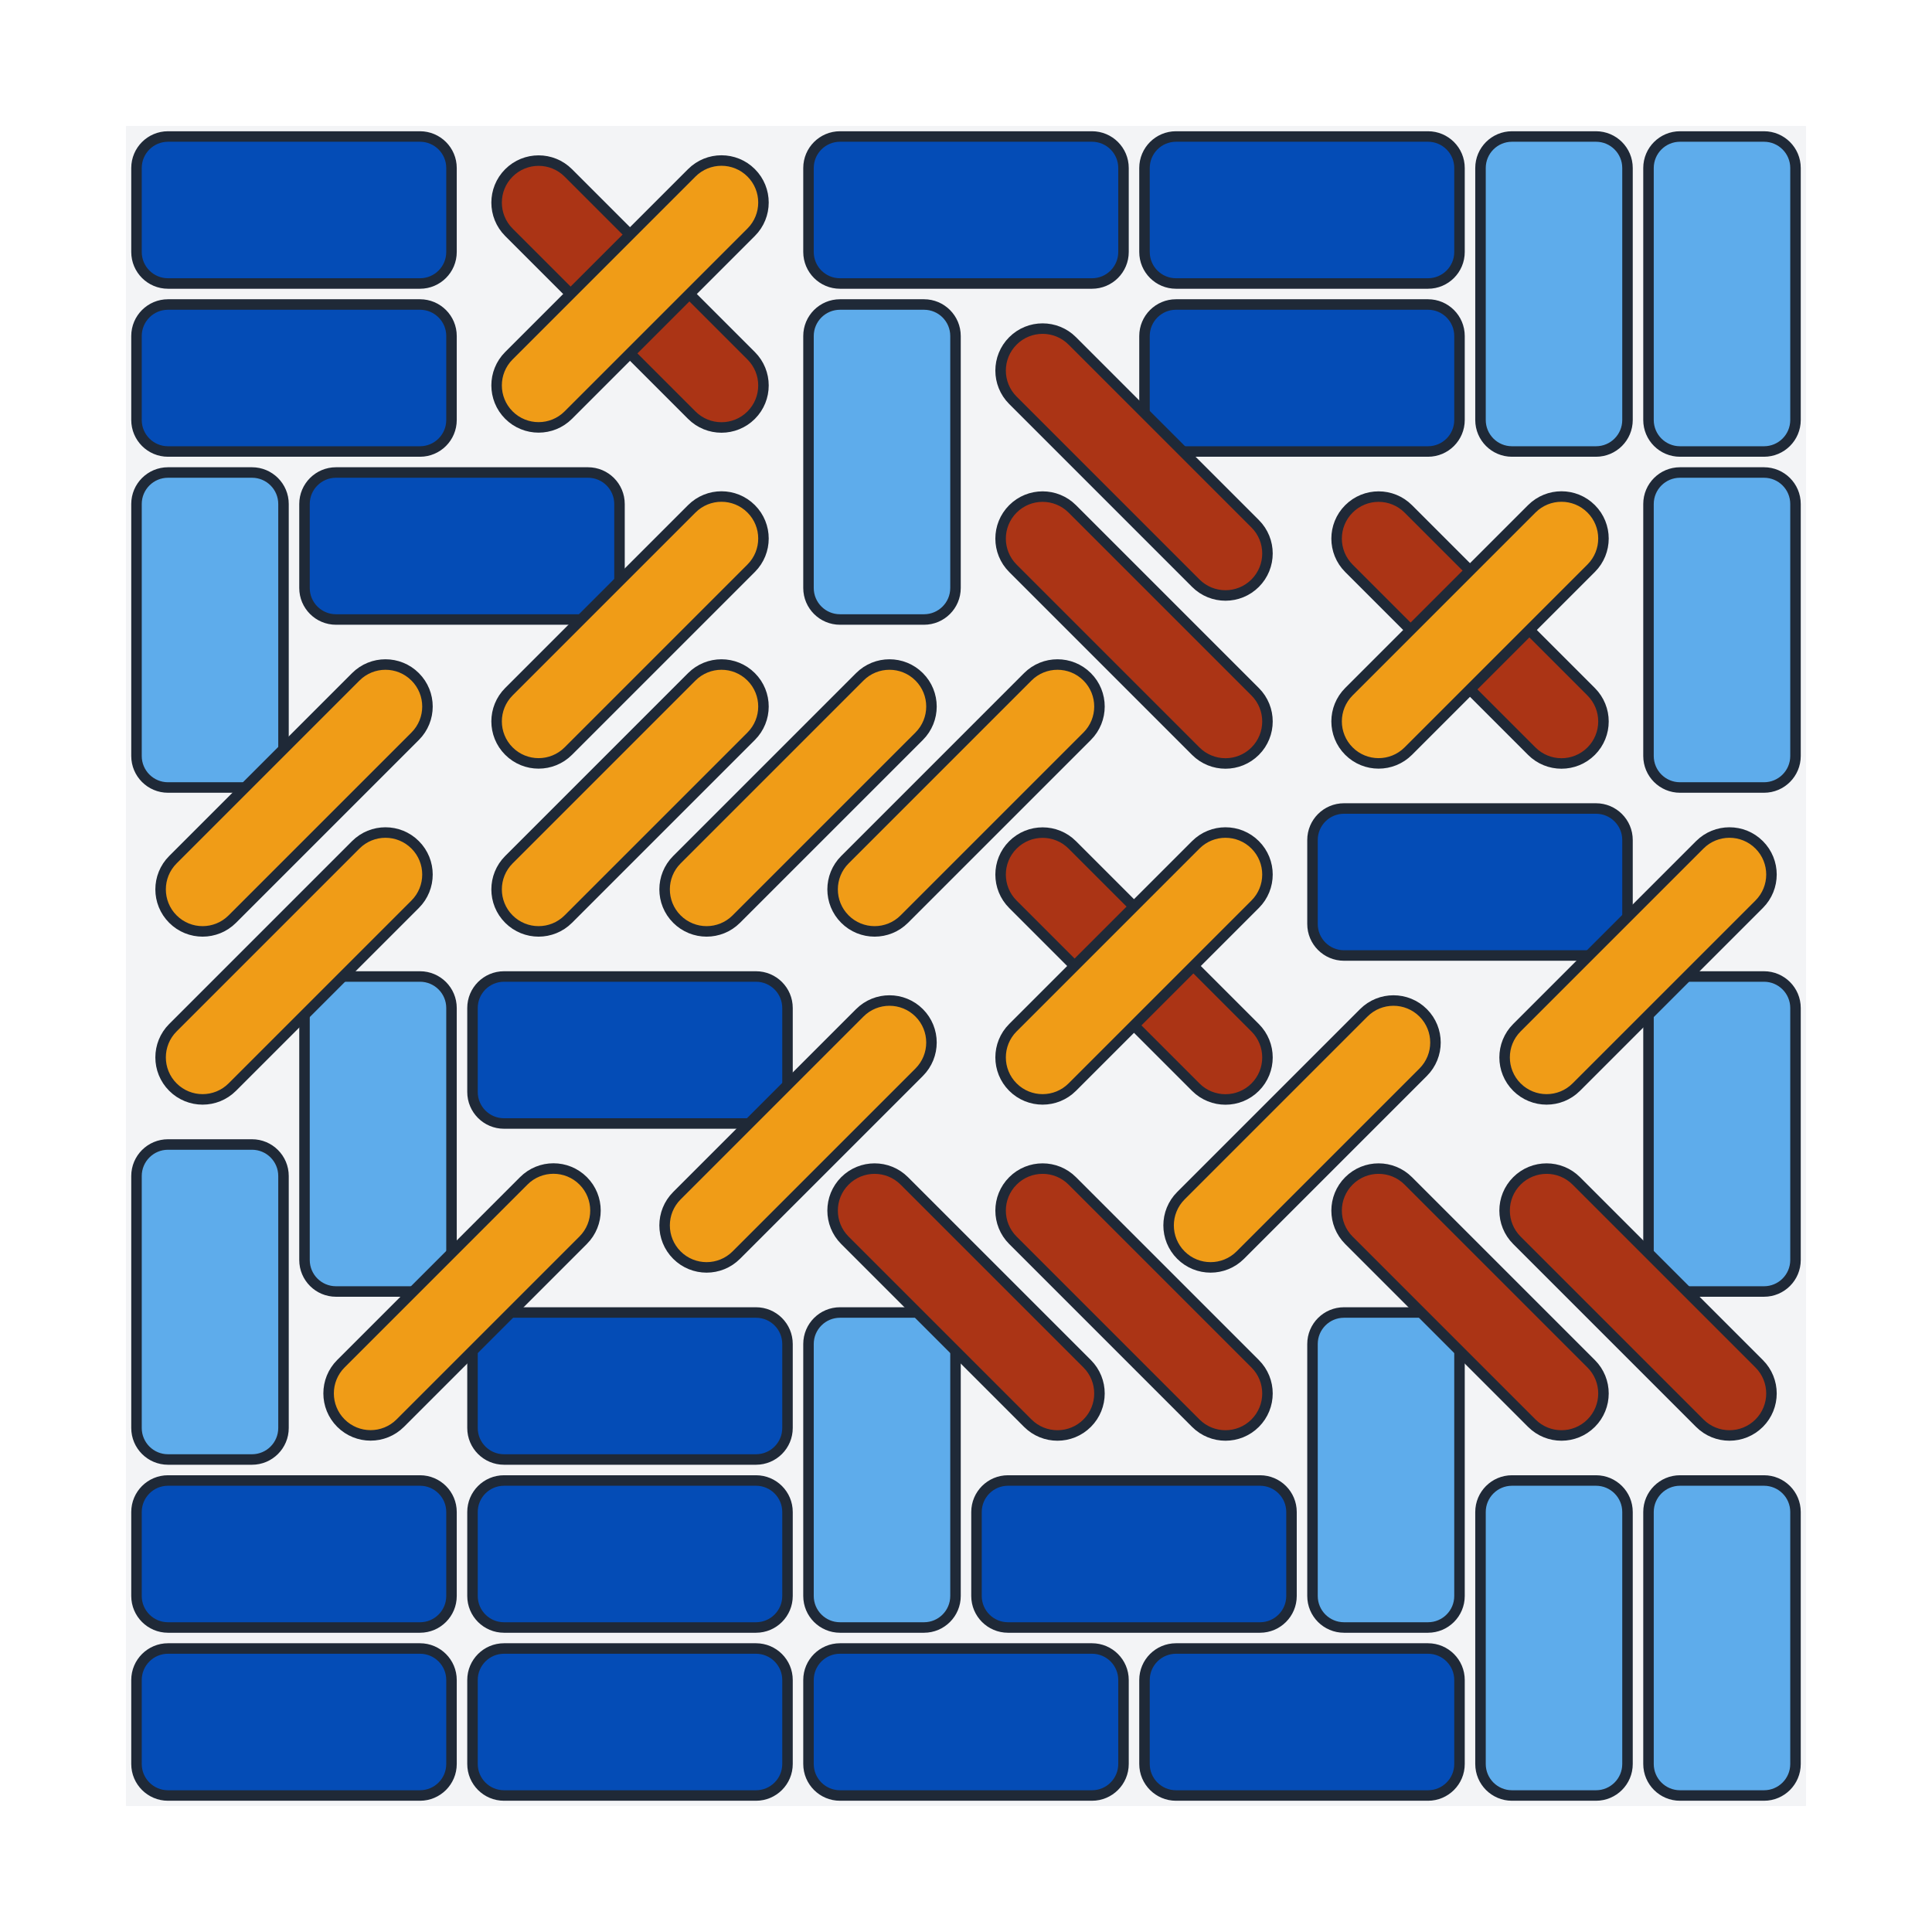
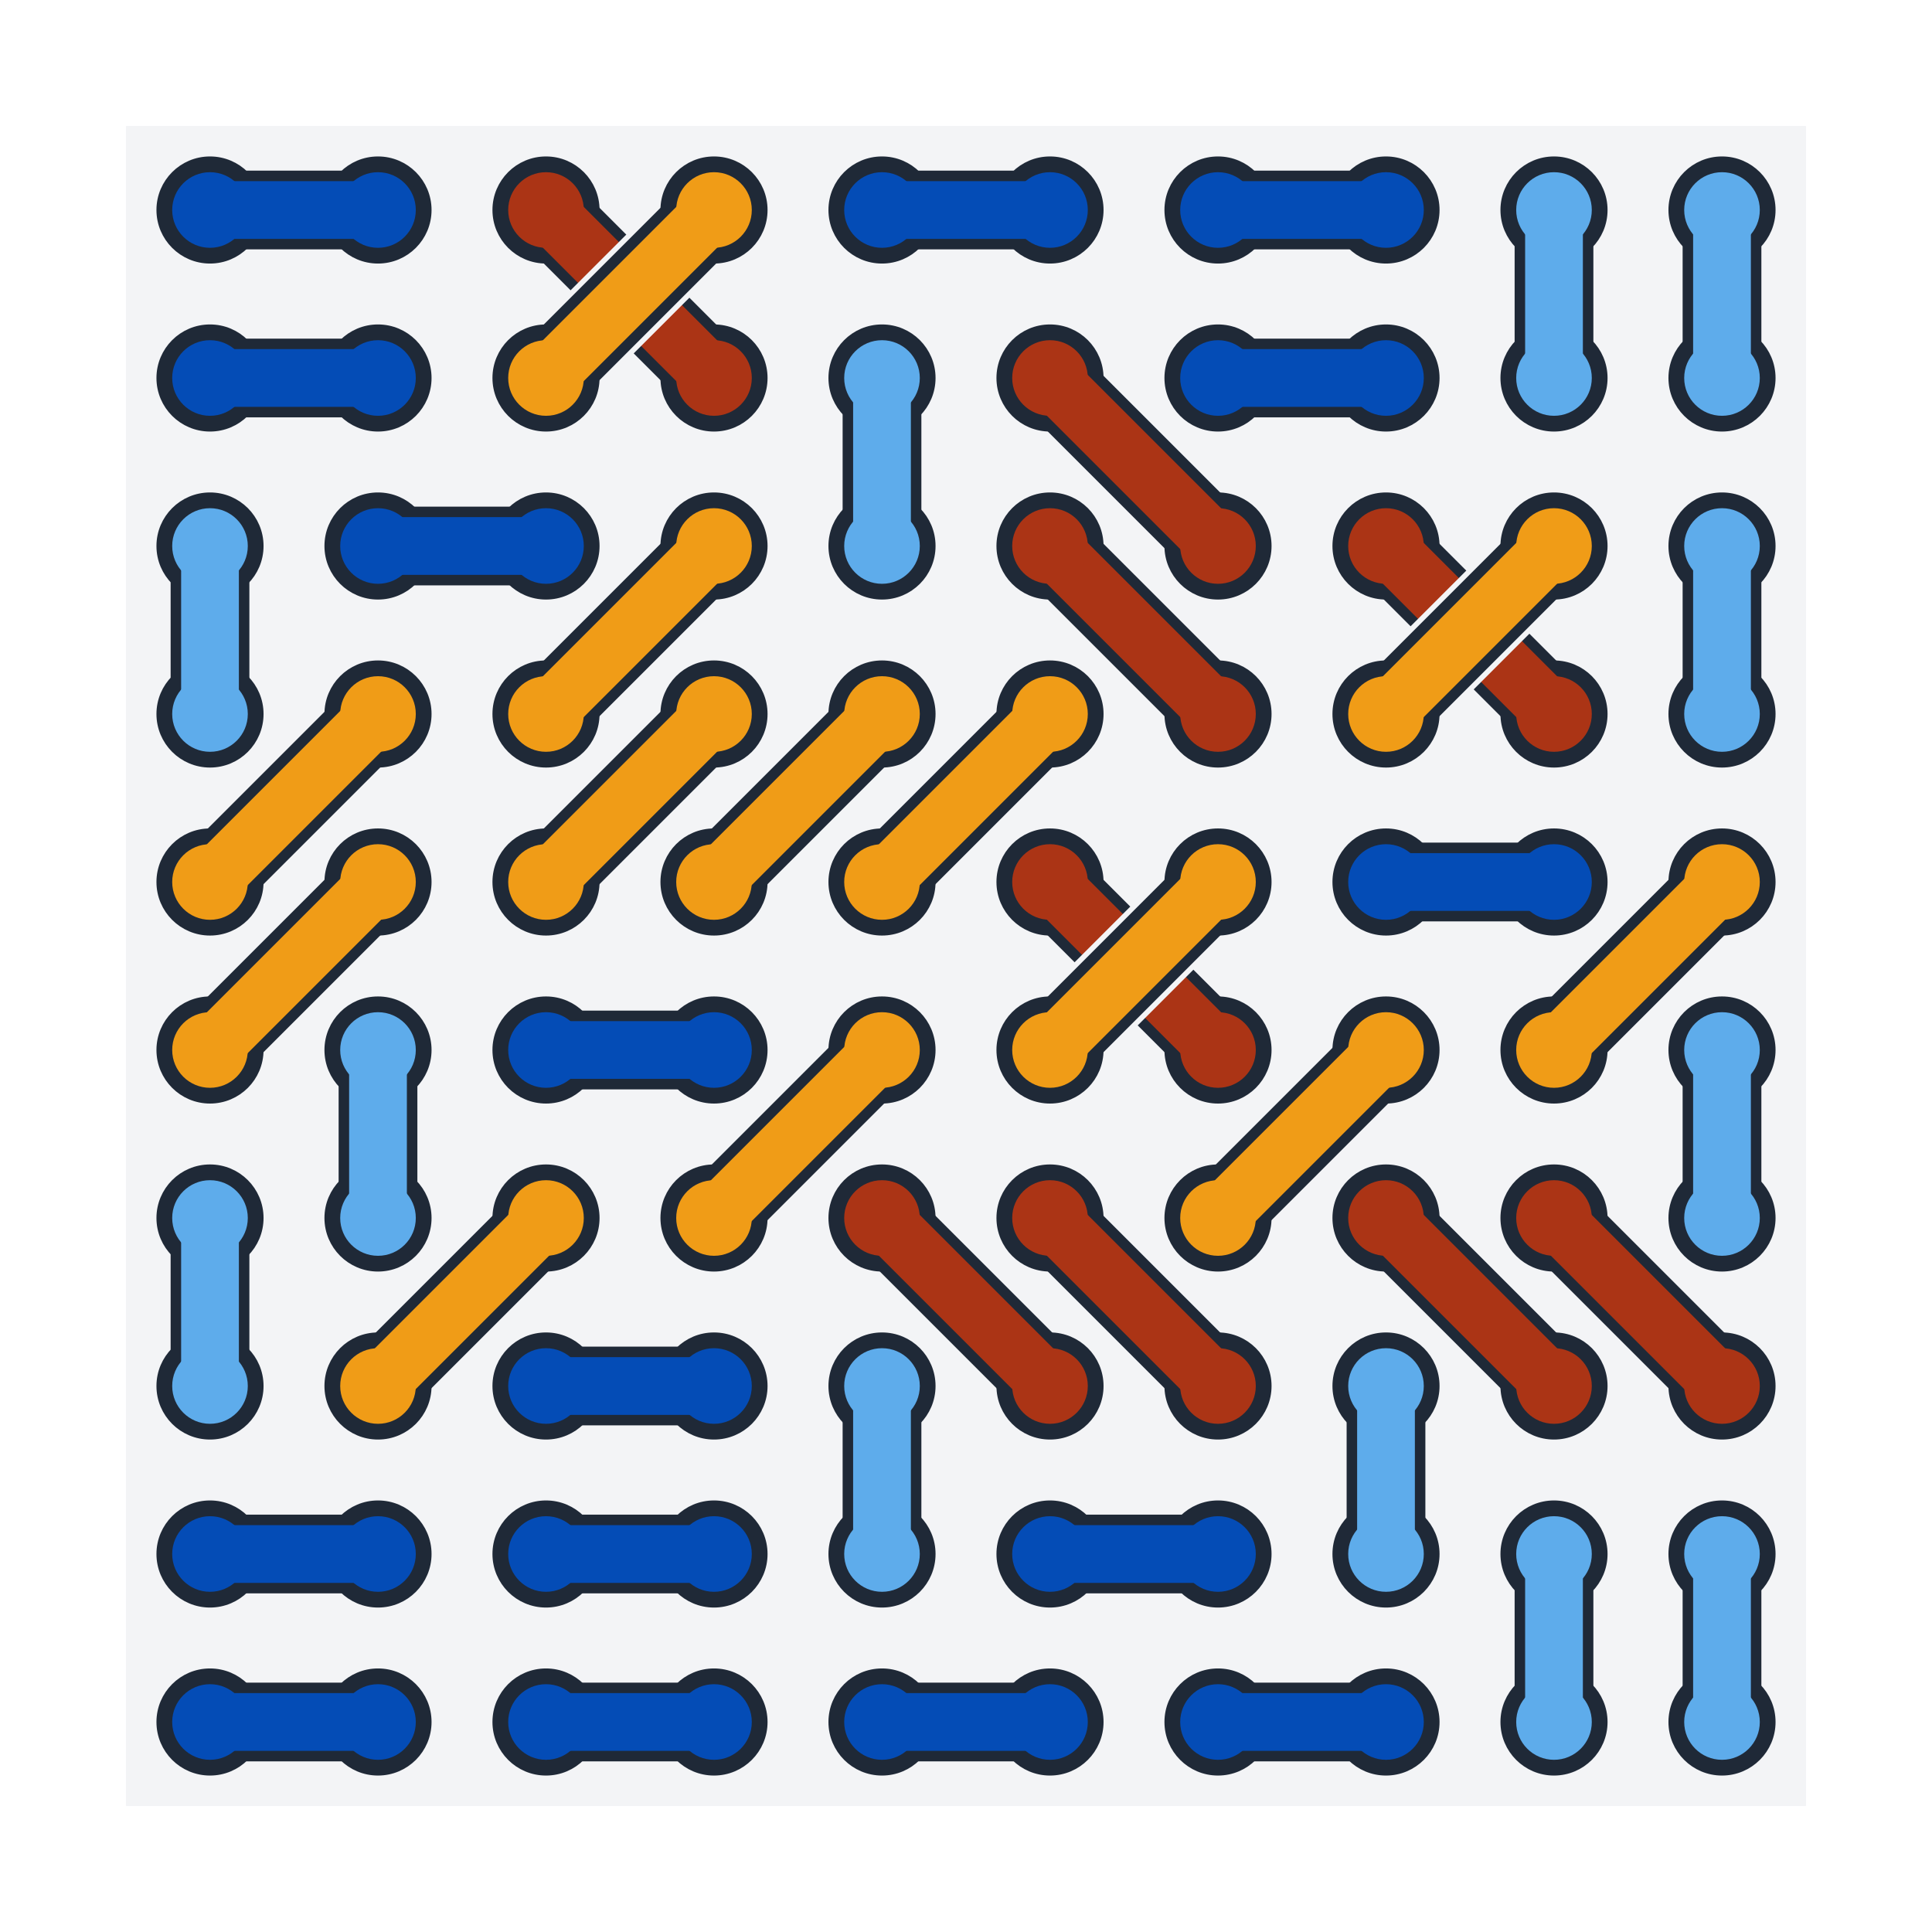
- <svg xmlns="http://www.w3.org/2000/svg" class="blocks" width="184" height="184" viewBox="0 0 184 184">
-   <style>.b{fill:#f3f4f6}text{font:11px monospace;fill:#4b5563;text-anchor:middle}.h,.v{stroke:#1f2937;stroke-width:1}.h{fill:#044cb6}.v{fill:#5eaceb}.d,.a{stroke:#1f2937;stroke-width:1}.d{fill:#ab3415}.a{fill:#f09c17}</style>
+ <svg xmlns="http://www.w3.org/2000/svg" class="dimer" width="184" height="184" viewBox="0 0 184 184">
+   <style>.b{fill:#f3f4f6}text{font:11px monospace;fill:#4b5563;text-anchor:middle}.h,.v,.e{stroke-linecap:round}.e{fill:#1f2937;stroke:#1f2937}.h{fill:#044cb6;stroke:#044cb6}.v{fill:#5eaceb;stroke:#5eaceb}.o{stroke:none}.d,.a{stroke-linecap:round}.d{fill:#ab3415;stroke:#ab3415}.a{fill:#f09c17;stroke:#f09c17}.r{fill:none;stroke:#f3f4f6;stroke-linecap:round}.o{stroke:none}</style>
  <rect class="bg" width="100%" height="100%" fill="#fff" />
  <rect class="b" x="12" y="12" width="160" height="160" />
-   <rect class="h" x="13" y="13" width="30" height="14" rx="3" />
-   <rect class="h" x="77" y="13" width="30" height="14" rx="3" />
-   <rect class="h" x="109" y="13" width="30" height="14" rx="3" />
-   <rect class="v" x="141" y="13" width="14" height="30" rx="3" />
-   <rect class="v" x="157" y="13" width="14" height="30" rx="3" />
-   <rect class="h" x="13" y="29" width="30" height="14" rx="3" />
-   <rect class="v" x="77" y="29" width="14" height="30" rx="3" />
-   <rect class="h" x="109" y="29" width="30" height="14" rx="3" />
-   <rect class="v" x="13" y="45" width="14" height="30" rx="3" />
-   <rect class="h" x="29" y="45" width="30" height="14" rx="3" />
-   <rect class="v" x="157" y="45" width="14" height="30" rx="3" />
-   <rect class="h" x="125" y="77" width="30" height="14" rx="3" />
-   <rect class="v" x="29" y="93" width="14" height="30" rx="3" />
-   <rect class="h" x="45" y="93" width="30" height="14" rx="3" />
-   <rect class="v" x="157" y="93" width="14" height="30" rx="3" />
-   <rect class="v" x="13" y="109" width="14" height="30" rx="3" />
-   <rect class="h" x="45" y="125" width="30" height="14" rx="3" />
-   <rect class="v" x="77" y="125" width="14" height="30" rx="3" />
-   <rect class="v" x="125" y="125" width="14" height="30" rx="3" />
-   <rect class="h" x="13" y="141" width="30" height="14" rx="3" />
-   <rect class="h" x="45" y="141" width="30" height="14" rx="3" />
-   <rect class="h" x="93" y="141" width="30" height="14" rx="3" />
-   <rect class="v" x="141" y="141" width="14" height="30" rx="3" />
-   <rect class="v" x="157" y="141" width="14" height="30" rx="3" />
-   <rect class="h" x="13" y="157" width="30" height="14" rx="3" />
-   <rect class="h" x="45" y="157" width="30" height="14" rx="3" />
-   <rect class="h" x="77" y="157" width="30" height="14" rx="3" />
-   <rect class="h" x="109" y="157" width="30" height="14" rx="3" />
-   <rect class="d" x="43.69" y="24" width="32.63" height="8" rx="4" transform="rotate(45 60 28)" />
-   <rect class="a" x="43.69" y="24" width="32.63" height="8" rx="4" transform="rotate(-45 60 28)" />
-   <rect class="d" x="91.69" y="40" width="32.63" height="8" rx="4" transform="rotate(45 108 44)" />
-   <rect class="a" x="43.69" y="56" width="32.63" height="8" rx="4" transform="rotate(-45 60 60)" />
-   <rect class="d" x="91.69" y="56" width="32.63" height="8" rx="4" transform="rotate(45 108 60)" />
-   <rect class="d" x="123.69" y="56" width="32.63" height="8" rx="4" transform="rotate(45 140 60)" />
-   <rect class="a" x="123.69" y="56" width="32.63" height="8" rx="4" transform="rotate(-45 140 60)" />
-   <rect class="a" x="11.69" y="72" width="32.63" height="8" rx="4" transform="rotate(-45 28 76)" />
-   <rect class="a" x="43.69" y="72" width="32.63" height="8" rx="4" transform="rotate(-45 60 76)" />
-   <rect class="a" x="59.69" y="72" width="32.63" height="8" rx="4" transform="rotate(-45 76 76)" />
-   <rect class="a" x="75.69" y="72" width="32.63" height="8" rx="4" transform="rotate(-45 92 76)" />
-   <rect class="a" x="11.69" y="88" width="32.63" height="8" rx="4" transform="rotate(-45 28 92)" />
-   <rect class="d" x="91.69" y="88" width="32.63" height="8" rx="4" transform="rotate(45 108 92)" />
-   <rect class="a" x="91.69" y="88" width="32.63" height="8" rx="4" transform="rotate(-45 108 92)" />
-   <rect class="a" x="139.69" y="88" width="32.63" height="8" rx="4" transform="rotate(-45 156 92)" />
-   <rect class="a" x="59.69" y="104" width="32.63" height="8" rx="4" transform="rotate(-45 76 108)" />
-   <rect class="a" x="107.69" y="104" width="32.63" height="8" rx="4" transform="rotate(-45 124 108)" />
-   <rect class="a" x="27.69" y="120" width="32.63" height="8" rx="4" transform="rotate(-45 44 124)" />
-   <rect class="d" x="75.69" y="120" width="32.63" height="8" rx="4" transform="rotate(45 92 124)" />
-   <rect class="d" x="91.69" y="120" width="32.63" height="8" rx="4" transform="rotate(45 108 124)" />
-   <rect class="d" x="123.69" y="120" width="32.63" height="8" rx="4" transform="rotate(45 140 124)" />
-   <rect class="d" x="139.69" y="120" width="32.63" height="8" rx="4" transform="rotate(45 156 124)" />
+   <path class="e" d="M20 20L36 20" stroke-width="7.5" />
+   <circle class="e" cx="20" cy="20" r="4.6" />
+   <circle class="e" cx="36" cy="20" r="4.6" />
+   <path class="h" d="M20 20L36 20" stroke-width="5.5" />
+   <circle class="h o" cx="20" cy="20" r="3.6" />
+   <circle class="h o" cx="36" cy="20" r="3.6" />
+   <path class="e" d="M84 20L100 20" stroke-width="7.5" />
+   <circle class="e" cx="84" cy="20" r="4.6" />
+   <circle class="e" cx="100" cy="20" r="4.6" />
+   <path class="h" d="M84 20L100 20" stroke-width="5.5" />
+   <circle class="h o" cx="84" cy="20" r="3.6" />
+   <circle class="h o" cx="100" cy="20" r="3.6" />
+   <path class="e" d="M116 20L132 20" stroke-width="7.5" />
+   <circle class="e" cx="116" cy="20" r="4.6" />
+   <circle class="e" cx="132" cy="20" r="4.6" />
+   <path class="h" d="M116 20L132 20" stroke-width="5.5" />
+   <circle class="h o" cx="116" cy="20" r="3.6" />
+   <circle class="h o" cx="132" cy="20" r="3.6" />
+   <path class="e" d="M148 20L148 36" stroke-width="7.5" />
+   <circle class="e" cx="148" cy="20" r="4.6" />
+   <circle class="e" cx="148" cy="36" r="4.6" />
+   <path class="v" d="M148 20L148 36" stroke-width="5.5" />
+   <circle class="v o" cx="148" cy="20" r="3.6" />
+   <circle class="v o" cx="148" cy="36" r="3.6" />
+   <path class="e" d="M164 20L164 36" stroke-width="7.5" />
+   <circle class="e" cx="164" cy="20" r="4.6" />
+   <circle class="e" cx="164" cy="36" r="4.6" />
+   <path class="v" d="M164 20L164 36" stroke-width="5.5" />
+   <circle class="v o" cx="164" cy="20" r="3.6" />
+   <circle class="v o" cx="164" cy="36" r="3.6" />
+   <path class="e" d="M20 36L36 36" stroke-width="7.5" />
+   <circle class="e" cx="20" cy="36" r="4.6" />
+   <circle class="e" cx="36" cy="36" r="4.6" />
+   <path class="h" d="M20 36L36 36" stroke-width="5.5" />
+   <circle class="h o" cx="20" cy="36" r="3.6" />
+   <circle class="h o" cx="36" cy="36" r="3.6" />
+   <path class="e" d="M84 36L84 52" stroke-width="7.5" />
+   <circle class="e" cx="84" cy="36" r="4.6" />
+   <circle class="e" cx="84" cy="52" r="4.6" />
+   <path class="v" d="M84 36L84 52" stroke-width="5.5" />
+   <circle class="v o" cx="84" cy="36" r="3.6" />
+   <circle class="v o" cx="84" cy="52" r="3.6" />
+   <path class="e" d="M116 36L132 36" stroke-width="7.5" />
+   <circle class="e" cx="116" cy="36" r="4.6" />
+   <circle class="e" cx="132" cy="36" r="4.6" />
+   <path class="h" d="M116 36L132 36" stroke-width="5.5" />
+   <circle class="h o" cx="116" cy="36" r="3.6" />
+   <circle class="h o" cx="132" cy="36" r="3.6" />
+   <path class="e" d="M20 52L20 68" stroke-width="7.5" />
+   <circle class="e" cx="20" cy="52" r="4.6" />
+   <circle class="e" cx="20" cy="68" r="4.6" />
+   <path class="v" d="M20 52L20 68" stroke-width="5.5" />
+   <circle class="v o" cx="20" cy="52" r="3.6" />
+   <circle class="v o" cx="20" cy="68" r="3.6" />
+   <path class="e" d="M36 52L52 52" stroke-width="7.5" />
+   <circle class="e" cx="36" cy="52" r="4.6" />
+   <circle class="e" cx="52" cy="52" r="4.6" />
+   <path class="h" d="M36 52L52 52" stroke-width="5.5" />
+   <circle class="h o" cx="36" cy="52" r="3.6" />
+   <circle class="h o" cx="52" cy="52" r="3.6" />
+   <path class="e" d="M164 52L164 68" stroke-width="7.5" />
+   <circle class="e" cx="164" cy="52" r="4.6" />
+   <circle class="e" cx="164" cy="68" r="4.6" />
+   <path class="v" d="M164 52L164 68" stroke-width="5.5" />
+   <circle class="v o" cx="164" cy="52" r="3.6" />
+   <circle class="v o" cx="164" cy="68" r="3.6" />
+   <path class="e" d="M132 84L148 84" stroke-width="7.5" />
+   <circle class="e" cx="132" cy="84" r="4.6" />
+   <circle class="e" cx="148" cy="84" r="4.6" />
+   <path class="h" d="M132 84L148 84" stroke-width="5.5" />
+   <circle class="h o" cx="132" cy="84" r="3.6" />
+   <circle class="h o" cx="148" cy="84" r="3.6" />
+   <path class="e" d="M36 100L36 116" stroke-width="7.5" />
+   <circle class="e" cx="36" cy="100" r="4.6" />
+   <circle class="e" cx="36" cy="116" r="4.6" />
+   <path class="v" d="M36 100L36 116" stroke-width="5.5" />
+   <circle class="v o" cx="36" cy="100" r="3.6" />
+   <circle class="v o" cx="36" cy="116" r="3.6" />
+   <path class="e" d="M52 100L68 100" stroke-width="7.5" />
+   <circle class="e" cx="52" cy="100" r="4.6" />
+   <circle class="e" cx="68" cy="100" r="4.6" />
+   <path class="h" d="M52 100L68 100" stroke-width="5.5" />
+   <circle class="h o" cx="52" cy="100" r="3.6" />
+   <circle class="h o" cx="68" cy="100" r="3.6" />
+   <path class="e" d="M164 100L164 116" stroke-width="7.5" />
+   <circle class="e" cx="164" cy="100" r="4.6" />
+   <circle class="e" cx="164" cy="116" r="4.6" />
+   <path class="v" d="M164 100L164 116" stroke-width="5.5" />
+   <circle class="v o" cx="164" cy="100" r="3.6" />
+   <circle class="v o" cx="164" cy="116" r="3.6" />
+   <path class="e" d="M20 116L20 132" stroke-width="7.5" />
+   <circle class="e" cx="20" cy="116" r="4.6" />
+   <circle class="e" cx="20" cy="132" r="4.6" />
+   <path class="v" d="M20 116L20 132" stroke-width="5.5" />
+   <circle class="v o" cx="20" cy="116" r="3.6" />
+   <circle class="v o" cx="20" cy="132" r="3.6" />
+   <path class="e" d="M52 132L68 132" stroke-width="7.5" />
+   <circle class="e" cx="52" cy="132" r="4.6" />
+   <circle class="e" cx="68" cy="132" r="4.6" />
+   <path class="h" d="M52 132L68 132" stroke-width="5.5" />
+   <circle class="h o" cx="52" cy="132" r="3.6" />
+   <circle class="h o" cx="68" cy="132" r="3.6" />
+   <path class="e" d="M84 132L84 148" stroke-width="7.5" />
+   <circle class="e" cx="84" cy="132" r="4.6" />
+   <circle class="e" cx="84" cy="148" r="4.6" />
+   <path class="v" d="M84 132L84 148" stroke-width="5.5" />
+   <circle class="v o" cx="84" cy="132" r="3.6" />
+   <circle class="v o" cx="84" cy="148" r="3.6" />
+   <path class="e" d="M132 132L132 148" stroke-width="7.5" />
+   <circle class="e" cx="132" cy="132" r="4.6" />
+   <circle class="e" cx="132" cy="148" r="4.6" />
+   <path class="v" d="M132 132L132 148" stroke-width="5.5" />
+   <circle class="v o" cx="132" cy="132" r="3.6" />
+   <circle class="v o" cx="132" cy="148" r="3.6" />
+   <path class="e" d="M20 148L36 148" stroke-width="7.5" />
+   <circle class="e" cx="20" cy="148" r="4.6" />
+   <circle class="e" cx="36" cy="148" r="4.6" />
+   <path class="h" d="M20 148L36 148" stroke-width="5.5" />
+   <circle class="h o" cx="20" cy="148" r="3.6" />
+   <circle class="h o" cx="36" cy="148" r="3.6" />
+   <path class="e" d="M52 148L68 148" stroke-width="7.5" />
+   <circle class="e" cx="52" cy="148" r="4.6" />
+   <circle class="e" cx="68" cy="148" r="4.6" />
+   <path class="h" d="M52 148L68 148" stroke-width="5.5" />
+   <circle class="h o" cx="52" cy="148" r="3.6" />
+   <circle class="h o" cx="68" cy="148" r="3.6" />
+   <path class="e" d="M100 148L116 148" stroke-width="7.5" />
+   <circle class="e" cx="100" cy="148" r="4.6" />
+   <circle class="e" cx="116" cy="148" r="4.6" />
+   <path class="h" d="M100 148L116 148" stroke-width="5.5" />
+   <circle class="h o" cx="100" cy="148" r="3.6" />
+   <circle class="h o" cx="116" cy="148" r="3.6" />
+   <path class="e" d="M148 148L148 164" stroke-width="7.5" />
+   <circle class="e" cx="148" cy="148" r="4.6" />
+   <circle class="e" cx="148" cy="164" r="4.6" />
+   <path class="v" d="M148 148L148 164" stroke-width="5.5" />
+   <circle class="v o" cx="148" cy="148" r="3.6" />
+   <circle class="v o" cx="148" cy="164" r="3.6" />
+   <path class="e" d="M164 148L164 164" stroke-width="7.5" />
+   <circle class="e" cx="164" cy="148" r="4.6" />
+   <circle class="e" cx="164" cy="164" r="4.6" />
+   <path class="v" d="M164 148L164 164" stroke-width="5.5" />
+   <circle class="v o" cx="164" cy="148" r="3.6" />
+   <circle class="v o" cx="164" cy="164" r="3.6" />
+   <path class="e" d="M20 164L36 164" stroke-width="7.5" />
+   <circle class="e" cx="20" cy="164" r="4.6" />
+   <circle class="e" cx="36" cy="164" r="4.6" />
+   <path class="h" d="M20 164L36 164" stroke-width="5.5" />
+   <circle class="h o" cx="20" cy="164" r="3.6" />
+   <circle class="h o" cx="36" cy="164" r="3.6" />
+   <path class="e" d="M52 164L68 164" stroke-width="7.5" />
+   <circle class="e" cx="52" cy="164" r="4.6" />
+   <circle class="e" cx="68" cy="164" r="4.6" />
+   <path class="h" d="M52 164L68 164" stroke-width="5.5" />
+   <circle class="h o" cx="52" cy="164" r="3.6" />
+   <circle class="h o" cx="68" cy="164" r="3.6" />
+   <path class="e" d="M84 164L100 164" stroke-width="7.5" />
+   <circle class="e" cx="84" cy="164" r="4.6" />
+   <circle class="e" cx="100" cy="164" r="4.6" />
+   <path class="h" d="M84 164L100 164" stroke-width="5.5" />
+   <circle class="h o" cx="84" cy="164" r="3.6" />
+   <circle class="h o" cx="100" cy="164" r="3.6" />
+   <path class="e" d="M116 164L132 164" stroke-width="7.5" />
+   <circle class="e" cx="116" cy="164" r="4.6" />
+   <circle class="e" cx="132" cy="164" r="4.6" />
+   <path class="h" d="M116 164L132 164" stroke-width="5.5" />
+   <circle class="h o" cx="116" cy="164" r="3.6" />
+   <circle class="h o" cx="132" cy="164" r="3.6" />
+   <path class="r" d="M52 20L68 36" stroke-width="8.5" />
+   <path class="e" d="M52 20L68 36" stroke-width="7.5" />
+   <circle class="e" cx="52" cy="20" r="4.6" />
+   <circle class="e" cx="68" cy="36" r="4.6" />
+   <path class="d" d="M52 20L68 36" stroke-width="5.5" />
+   <circle class="d o" cx="52" cy="20" r="3.6" />
+   <circle class="d o" cx="68" cy="36" r="3.6" />
+   <path class="r" d="M68 20L52 36" stroke-width="8.5" />
+   <path class="e" d="M68 20L52 36" stroke-width="7.5" />
+   <circle class="e" cx="68" cy="20" r="4.6" />
+   <circle class="e" cx="52" cy="36" r="4.6" />
+   <path class="a" d="M68 20L52 36" stroke-width="5.5" />
+   <circle class="a o" cx="68" cy="20" r="3.6" />
+   <circle class="a o" cx="52" cy="36" r="3.6" />
+   <path class="r" d="M100 36L116 52" stroke-width="8.5" />
+   <path class="e" d="M100 36L116 52" stroke-width="7.5" />
+   <circle class="e" cx="100" cy="36" r="4.6" />
+   <circle class="e" cx="116" cy="52" r="4.6" />
+   <path class="d" d="M100 36L116 52" stroke-width="5.5" />
+   <circle class="d o" cx="100" cy="36" r="3.6" />
+   <circle class="d o" cx="116" cy="52" r="3.6" />
+   <path class="r" d="M68 52L52 68" stroke-width="8.5" />
+   <path class="e" d="M68 52L52 68" stroke-width="7.5" />
+   <circle class="e" cx="68" cy="52" r="4.6" />
+   <circle class="e" cx="52" cy="68" r="4.6" />
+   <path class="a" d="M68 52L52 68" stroke-width="5.5" />
+   <circle class="a o" cx="68" cy="52" r="3.6" />
+   <circle class="a o" cx="52" cy="68" r="3.6" />
+   <path class="r" d="M100 52L116 68" stroke-width="8.5" />
+   <path class="e" d="M100 52L116 68" stroke-width="7.5" />
+   <circle class="e" cx="100" cy="52" r="4.6" />
+   <circle class="e" cx="116" cy="68" r="4.6" />
+   <path class="d" d="M100 52L116 68" stroke-width="5.5" />
+   <circle class="d o" cx="100" cy="52" r="3.6" />
+   <circle class="d o" cx="116" cy="68" r="3.6" />
+   <path class="r" d="M132 52L148 68" stroke-width="8.5" />
+   <path class="e" d="M132 52L148 68" stroke-width="7.5" />
+   <circle class="e" cx="132" cy="52" r="4.6" />
+   <circle class="e" cx="148" cy="68" r="4.6" />
+   <path class="d" d="M132 52L148 68" stroke-width="5.5" />
+   <circle class="d o" cx="132" cy="52" r="3.6" />
+   <circle class="d o" cx="148" cy="68" r="3.6" />
+   <path class="r" d="M148 52L132 68" stroke-width="8.5" />
+   <path class="e" d="M148 52L132 68" stroke-width="7.5" />
+   <circle class="e" cx="148" cy="52" r="4.6" />
+   <circle class="e" cx="132" cy="68" r="4.6" />
+   <path class="a" d="M148 52L132 68" stroke-width="5.5" />
+   <circle class="a o" cx="148" cy="52" r="3.6" />
+   <circle class="a o" cx="132" cy="68" r="3.6" />
+   <path class="r" d="M36 68L20 84" stroke-width="8.5" />
+   <path class="e" d="M36 68L20 84" stroke-width="7.5" />
+   <circle class="e" cx="36" cy="68" r="4.6" />
+   <circle class="e" cx="20" cy="84" r="4.6" />
+   <path class="a" d="M36 68L20 84" stroke-width="5.5" />
+   <circle class="a o" cx="36" cy="68" r="3.6" />
+   <circle class="a o" cx="20" cy="84" r="3.6" />
+   <path class="r" d="M68 68L52 84" stroke-width="8.5" />
+   <path class="e" d="M68 68L52 84" stroke-width="7.5" />
+   <circle class="e" cx="68" cy="68" r="4.6" />
+   <circle class="e" cx="52" cy="84" r="4.6" />
+   <path class="a" d="M68 68L52 84" stroke-width="5.5" />
+   <circle class="a o" cx="68" cy="68" r="3.6" />
+   <circle class="a o" cx="52" cy="84" r="3.6" />
+   <path class="r" d="M84 68L68 84" stroke-width="8.5" />
+   <path class="e" d="M84 68L68 84" stroke-width="7.5" />
+   <circle class="e" cx="84" cy="68" r="4.6" />
+   <circle class="e" cx="68" cy="84" r="4.6" />
+   <path class="a" d="M84 68L68 84" stroke-width="5.5" />
+   <circle class="a o" cx="84" cy="68" r="3.6" />
+   <circle class="a o" cx="68" cy="84" r="3.6" />
+   <path class="r" d="M100 68L84 84" stroke-width="8.5" />
+   <path class="e" d="M100 68L84 84" stroke-width="7.5" />
+   <circle class="e" cx="100" cy="68" r="4.6" />
+   <circle class="e" cx="84" cy="84" r="4.6" />
+   <path class="a" d="M100 68L84 84" stroke-width="5.5" />
+   <circle class="a o" cx="100" cy="68" r="3.6" />
+   <circle class="a o" cx="84" cy="84" r="3.6" />
+   <path class="r" d="M36 84L20 100" stroke-width="8.5" />
+   <path class="e" d="M36 84L20 100" stroke-width="7.5" />
+   <circle class="e" cx="36" cy="84" r="4.6" />
+   <circle class="e" cx="20" cy="100" r="4.6" />
+   <path class="a" d="M36 84L20 100" stroke-width="5.5" />
+   <circle class="a o" cx="36" cy="84" r="3.6" />
+   <circle class="a o" cx="20" cy="100" r="3.6" />
+   <path class="r" d="M100 84L116 100" stroke-width="8.5" />
+   <path class="e" d="M100 84L116 100" stroke-width="7.5" />
+   <circle class="e" cx="100" cy="84" r="4.6" />
+   <circle class="e" cx="116" cy="100" r="4.6" />
+   <path class="d" d="M100 84L116 100" stroke-width="5.5" />
+   <circle class="d o" cx="100" cy="84" r="3.6" />
+   <circle class="d o" cx="116" cy="100" r="3.6" />
+   <path class="r" d="M116 84L100 100" stroke-width="8.5" />
+   <path class="e" d="M116 84L100 100" stroke-width="7.5" />
+   <circle class="e" cx="116" cy="84" r="4.6" />
+   <circle class="e" cx="100" cy="100" r="4.6" />
+   <path class="a" d="M116 84L100 100" stroke-width="5.5" />
+   <circle class="a o" cx="116" cy="84" r="3.6" />
+   <circle class="a o" cx="100" cy="100" r="3.6" />
+   <path class="r" d="M164 84L148 100" stroke-width="8.5" />
+   <path class="e" d="M164 84L148 100" stroke-width="7.5" />
+   <circle class="e" cx="164" cy="84" r="4.6" />
+   <circle class="e" cx="148" cy="100" r="4.6" />
+   <path class="a" d="M164 84L148 100" stroke-width="5.5" />
+   <circle class="a o" cx="164" cy="84" r="3.6" />
+   <circle class="a o" cx="148" cy="100" r="3.6" />
+   <path class="r" d="M84 100L68 116" stroke-width="8.5" />
+   <path class="e" d="M84 100L68 116" stroke-width="7.5" />
+   <circle class="e" cx="84" cy="100" r="4.6" />
+   <circle class="e" cx="68" cy="116" r="4.6" />
+   <path class="a" d="M84 100L68 116" stroke-width="5.5" />
+   <circle class="a o" cx="84" cy="100" r="3.6" />
+   <circle class="a o" cx="68" cy="116" r="3.6" />
+   <path class="r" d="M132 100L116 116" stroke-width="8.5" />
+   <path class="e" d="M132 100L116 116" stroke-width="7.5" />
+   <circle class="e" cx="132" cy="100" r="4.6" />
+   <circle class="e" cx="116" cy="116" r="4.6" />
+   <path class="a" d="M132 100L116 116" stroke-width="5.5" />
+   <circle class="a o" cx="132" cy="100" r="3.6" />
+   <circle class="a o" cx="116" cy="116" r="3.6" />
+   <path class="r" d="M52 116L36 132" stroke-width="8.5" />
+   <path class="e" d="M52 116L36 132" stroke-width="7.5" />
+   <circle class="e" cx="52" cy="116" r="4.6" />
+   <circle class="e" cx="36" cy="132" r="4.6" />
+   <path class="a" d="M52 116L36 132" stroke-width="5.5" />
+   <circle class="a o" cx="52" cy="116" r="3.6" />
+   <circle class="a o" cx="36" cy="132" r="3.6" />
+   <path class="r" d="M84 116L100 132" stroke-width="8.5" />
+   <path class="e" d="M84 116L100 132" stroke-width="7.5" />
+   <circle class="e" cx="84" cy="116" r="4.6" />
+   <circle class="e" cx="100" cy="132" r="4.6" />
+   <path class="d" d="M84 116L100 132" stroke-width="5.5" />
+   <circle class="d o" cx="84" cy="116" r="3.6" />
+   <circle class="d o" cx="100" cy="132" r="3.6" />
+   <path class="r" d="M100 116L116 132" stroke-width="8.5" />
+   <path class="e" d="M100 116L116 132" stroke-width="7.5" />
+   <circle class="e" cx="100" cy="116" r="4.6" />
+   <circle class="e" cx="116" cy="132" r="4.6" />
+   <path class="d" d="M100 116L116 132" stroke-width="5.5" />
+   <circle class="d o" cx="100" cy="116" r="3.6" />
+   <circle class="d o" cx="116" cy="132" r="3.6" />
+   <path class="r" d="M132 116L148 132" stroke-width="8.5" />
+   <path class="e" d="M132 116L148 132" stroke-width="7.5" />
+   <circle class="e" cx="132" cy="116" r="4.6" />
+   <circle class="e" cx="148" cy="132" r="4.6" />
+   <path class="d" d="M132 116L148 132" stroke-width="5.5" />
+   <circle class="d o" cx="132" cy="116" r="3.6" />
+   <circle class="d o" cx="148" cy="132" r="3.6" />
+   <path class="r" d="M148 116L164 132" stroke-width="8.5" />
+   <path class="e" d="M148 116L164 132" stroke-width="7.5" />
+   <circle class="e" cx="148" cy="116" r="4.6" />
+   <circle class="e" cx="164" cy="132" r="4.6" />
+   <path class="d" d="M148 116L164 132" stroke-width="5.5" />
+   <circle class="d o" cx="148" cy="116" r="3.6" />
+   <circle class="d o" cx="164" cy="132" r="3.6" />
</svg>
